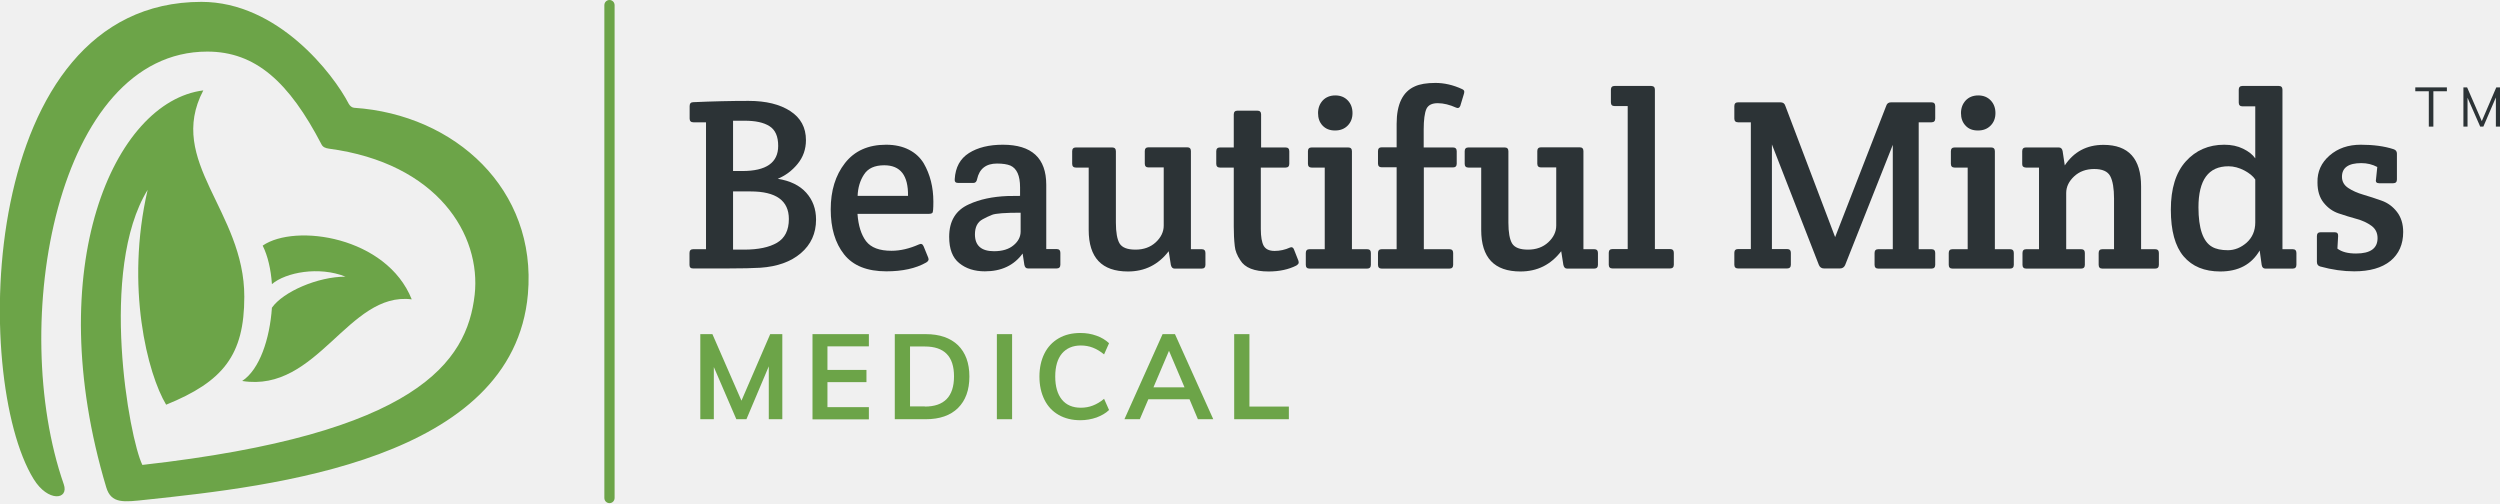
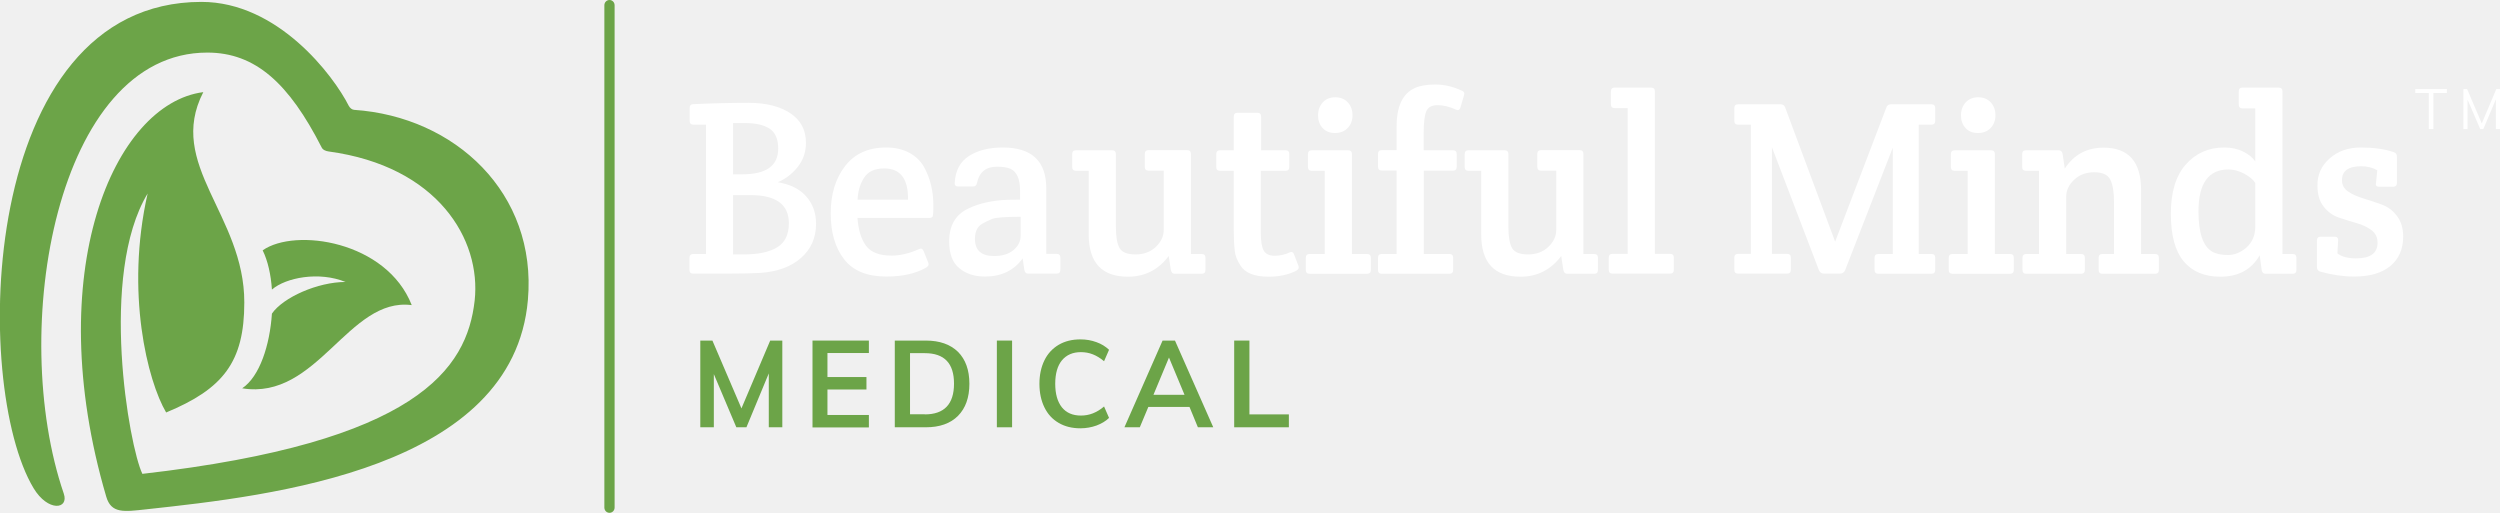
- <svg xmlns="http://www.w3.org/2000/svg" width="477" height="96" viewBox="0 0 477 96" fill="none">
+ <svg xmlns="http://www.w3.org/2000/svg" width="312" height="64" viewBox="0 0 312 64" fill="none">
  <g clip-path="url(#clip0)">
-     <path d="M50.118 46.862C51.096 48.809 51.693 51.414 51.883 54.211C54.518 51.962 60.875 50.756 65.927 52.785C60.63 52.785 54.029 55.664 51.883 58.708C51.476 64.631 49.547 70.499 46.206 72.692C60.603 74.996 66.443 55.582 78.558 57.117C73.778 45.135 56.338 42.584 50.118 46.862Z" fill="#6CA448" />
-     <path d="M38.79 17.248C21.758 19.386 7.687 50.948 20.264 92.956C21.215 96.165 23.605 95.808 27.924 95.342C51.937 92.792 97.926 87.801 100.724 56.13C102.49 36.141 86.816 21.854 67.584 20.566C67.149 20.538 66.769 20.209 66.552 19.825C63.618 14.122 53.024 0.356 38.437 0.356C-4.211 0.356 -5.433 72.117 6.411 91.393C9.154 95.863 13.201 95.369 12.169 92.408C1.494 61.806 10.784 9.844 39.551 9.844C48.759 9.844 55.143 15.63 61.363 27.585C61.608 28.079 62.151 28.271 62.694 28.353C83.556 31.122 91.841 44.86 90.565 56.267C89.098 69.073 79.645 82.811 27.164 88.706C24.638 83.606 18.825 51.441 28.169 36.223C23.877 54.759 28.169 71.349 31.7 77.217C42.566 72.802 46.613 67.784 46.613 56.624C46.64 40.226 31.673 30.821 38.79 17.248Z" fill="#6CA448" />
-     <path d="M116.288 96C115.745 96 115.311 95.561 115.311 95.013V0.987C115.311 0.439 115.745 0 116.288 0C116.832 0 117.266 0.439 117.266 0.987V95.013C117.266 95.561 116.832 96 116.288 96Z" fill="#6CA448" />
-     <path d="M131.555 50.536V48.26C131.555 47.794 131.799 47.547 132.261 47.547H134.706V23.335H132.288C131.826 23.335 131.582 23.088 131.582 22.622V20.236C131.582 19.743 131.826 19.496 132.288 19.496C135.982 19.331 139.487 19.249 142.828 19.249C146.169 19.249 148.804 19.907 150.787 21.196C152.77 22.485 153.775 24.322 153.775 26.735C153.775 28.49 153.232 29.998 152.172 31.287C151.113 32.576 149.863 33.508 148.396 34.111C150.76 34.495 152.58 35.373 153.829 36.771C155.079 38.17 155.703 39.87 155.703 41.899C155.703 44.531 154.726 46.67 152.797 48.315C150.868 49.961 148.288 50.865 145.082 51.085C143.751 51.167 141.633 51.222 138.699 51.222H132.234C131.772 51.222 131.555 51.002 131.555 50.536ZM139.867 23.033V32.631H141.633C146.196 32.631 148.478 31.04 148.478 27.832C148.478 26.022 147.935 24.788 146.821 24.075C145.707 23.362 144.132 23.033 142.067 23.033H139.867ZM139.867 36.524V47.63H141.958C144.675 47.63 146.767 47.191 148.261 46.313C149.755 45.436 150.515 43.928 150.515 41.789C150.515 38.279 148.07 36.524 143.208 36.524H139.867Z" fill="#2C3336" />
-     <path d="M169.122 51.77C165.455 51.77 162.766 50.701 161.054 48.535C159.343 46.369 158.501 43.517 158.501 39.952C158.501 36.387 159.397 33.453 161.217 31.123C163.037 28.792 165.645 27.613 169.068 27.613C170.752 27.613 172.219 27.942 173.441 28.573C174.664 29.203 175.587 30.081 176.239 31.15C177.461 33.261 178.086 35.702 178.086 38.471C178.086 39.788 178.032 40.501 177.896 40.61C177.76 40.747 177.543 40.802 177.19 40.802H163.608C163.771 43.051 164.314 44.778 165.238 46.012C166.188 47.246 167.791 47.849 170.1 47.849C171.784 47.849 173.523 47.438 175.315 46.643C175.75 46.423 176.049 46.56 176.239 47.027L177.108 49.166C177.271 49.549 177.135 49.851 176.701 50.098C174.718 51.222 172.164 51.77 169.122 51.77ZM163.635 37.375H173.251C173.305 33.481 171.811 31.534 168.715 31.534C166.895 31.534 165.618 32.11 164.857 33.289C164.097 34.441 163.689 35.812 163.635 37.375Z" fill="#2C3336" />
-     <path d="M194.629 37.375V35.729C194.629 33.508 194.004 32.137 192.782 31.589C192.184 31.342 191.342 31.205 190.229 31.205C188.137 31.205 186.86 32.192 186.426 34.194C186.344 34.66 186.1 34.907 185.719 34.907H182.813C182.324 34.907 182.107 34.66 182.161 34.194C182.297 31.918 183.193 30.273 184.877 29.203C186.562 28.134 188.735 27.613 191.342 27.613C196.857 27.613 199.627 30.163 199.627 35.263V47.52H201.61C202.072 47.52 202.317 47.767 202.317 48.233V50.509C202.317 50.975 202.072 51.222 201.61 51.222H196.15C195.743 51.222 195.526 50.975 195.444 50.509L195.118 48.37C193.461 50.646 191.044 51.77 187.92 51.77C185.937 51.77 184.307 51.249 183.03 50.208C181.726 49.166 181.102 47.493 181.102 45.19C181.102 42.173 182.351 40.117 184.85 38.992C186.915 38.033 189.387 37.512 192.239 37.402C192.809 37.402 193.624 37.402 194.629 37.375ZM194.738 44.175V40.583C191.777 40.583 189.957 40.72 189.278 40.994C188.599 41.268 188.001 41.542 187.485 41.844C186.507 42.365 186.018 43.325 186.018 44.723C186.018 46.862 187.241 47.932 189.658 47.932C191.261 47.932 192.51 47.548 193.407 46.78C194.276 46.067 194.738 45.162 194.738 44.175Z" fill="#2C3336" />
-     <path d="M227.253 47.547H229.291C229.752 47.547 229.997 47.794 229.997 48.26V50.536C229.997 51.002 229.752 51.249 229.291 51.249H224.102C223.722 51.249 223.505 51.002 223.396 50.536L222.988 47.931C221.006 50.509 218.425 51.798 215.22 51.798C210.221 51.798 207.722 49.165 207.722 43.873V31.973H205.278C204.816 31.973 204.571 31.726 204.571 31.26V28.847C204.571 28.38 204.816 28.134 205.278 28.134H212.204C212.666 28.134 212.911 28.38 212.911 28.847V42.475C212.911 44.339 213.155 45.683 213.617 46.451C214.106 47.246 215.111 47.63 216.659 47.63C218.208 47.63 219.511 47.164 220.517 46.231C221.522 45.299 222.038 44.23 222.038 43.05V31.945H219.131C218.669 31.945 218.425 31.698 218.425 31.232V28.819C218.425 28.353 218.669 28.106 219.131 28.106H226.52C226.982 28.106 227.226 28.353 227.226 28.819V47.547H227.253Z" fill="#2C3336" />
-     <path d="M240.564 31.945V43.709C240.564 45.162 240.754 46.231 241.107 46.889C241.487 47.548 242.167 47.877 243.199 47.877C244.204 47.877 245.209 47.657 246.16 47.219C246.486 47.081 246.757 47.219 246.893 47.602L247.735 49.741C247.762 49.824 247.79 49.961 247.79 50.125C247.79 50.29 247.627 50.482 247.328 50.674C245.861 51.414 244.095 51.798 242.058 51.798C239.314 51.798 237.522 51.085 236.652 49.659C236.027 48.727 235.674 47.822 235.593 46.944C235.457 45.765 235.403 44.531 235.403 43.215V31.973H232.768C232.306 31.973 232.062 31.726 232.062 31.26V28.847C232.062 28.381 232.306 28.134 232.768 28.134H235.403V21.827C235.403 21.361 235.647 21.114 236.109 21.114H239.912C240.374 21.114 240.618 21.361 240.618 21.827V28.134H245.29C245.752 28.134 245.997 28.381 245.997 28.847V31.26C245.997 31.726 245.752 31.973 245.29 31.973H240.564V31.945Z" fill="#2C3336" />
-     <path d="M257.949 47.548H260.855C261.317 47.548 261.561 47.794 261.561 48.261V50.537C261.561 51.003 261.317 51.249 260.855 51.249H249.854C249.392 51.249 249.147 51.003 249.147 50.537V48.261C249.147 47.794 249.392 47.548 249.854 47.548H252.76V31.973H250.261C249.799 31.973 249.555 31.726 249.555 31.26V28.847C249.555 28.381 249.799 28.134 250.261 28.134H257.242C257.704 28.134 257.949 28.381 257.949 28.847V47.548ZM252.353 23.966C251.755 23.335 251.484 22.54 251.484 21.58C251.484 20.62 251.782 19.825 252.38 19.167C252.978 18.537 253.793 18.207 254.77 18.207C255.775 18.207 256.563 18.537 257.161 19.167C257.758 19.798 258.057 20.593 258.057 21.58C258.057 22.54 257.758 23.335 257.134 23.966C256.509 24.597 255.721 24.898 254.716 24.898C253.738 24.898 252.95 24.597 252.353 23.966Z" fill="#2C3336" />
-     <path d="M271.667 31.918V47.548H276.556C277.018 47.548 277.262 47.794 277.262 48.261V50.536C277.262 51.003 277.018 51.249 276.556 51.249H263.626C263.164 51.249 262.92 51.003 262.92 50.536V48.261C262.92 47.794 263.164 47.548 263.626 47.548H266.478V31.918H263.626C263.164 31.918 262.92 31.671 262.92 31.205V28.819C262.92 28.353 263.164 28.106 263.626 28.106H266.478V23.609C266.478 19.88 267.646 17.494 269.955 16.48C270.906 16.041 272.21 15.822 273.894 15.822C275.551 15.822 277.262 16.206 278.974 17.001C279.245 17.138 279.381 17.275 279.381 17.467C279.381 17.659 279.354 17.796 279.327 17.878L278.621 20.209C278.458 20.593 278.213 20.703 277.833 20.538C276.611 19.99 275.443 19.688 274.329 19.688C273.215 19.688 272.509 20.045 272.156 20.785C271.83 21.525 271.64 22.841 271.64 24.733V28.134H277.235C277.697 28.134 277.942 28.381 277.942 28.847V31.232C277.942 31.698 277.697 31.945 277.235 31.945H271.667V31.918Z" fill="#2C3336" />
-     <path d="M302.145 47.547H304.182C304.644 47.547 304.888 47.794 304.888 48.26V50.536C304.888 51.002 304.644 51.249 304.182 51.249H298.994C298.613 51.249 298.396 51.002 298.288 50.536L297.88 47.931C295.897 50.509 293.317 51.798 290.111 51.798C285.113 51.798 282.614 49.165 282.614 43.873V31.973H280.169C279.707 31.973 279.463 31.726 279.463 31.26V28.847C279.463 28.38 279.707 28.134 280.169 28.134H287.096C287.558 28.134 287.802 28.38 287.802 28.847V42.475C287.802 44.339 288.047 45.683 288.508 46.451C288.997 47.246 290.003 47.63 291.551 47.63C293.099 47.63 294.403 47.164 295.408 46.231C296.413 45.299 296.929 44.23 296.929 43.05V31.945H294.023C293.561 31.945 293.317 31.698 293.317 31.232V28.819C293.317 28.353 293.561 28.106 294.023 28.106H301.411C301.873 28.106 302.118 28.353 302.118 28.819V47.547H302.145Z" fill="#2C3336" />
-     <path d="M315.753 17.111V47.52H318.66C319.122 47.52 319.366 47.767 319.366 48.233V50.509C319.366 50.975 319.122 51.222 318.66 51.222H307.658C307.197 51.222 306.952 50.975 306.952 50.509V48.233C306.952 47.767 307.197 47.52 307.658 47.52H310.565V20.237H308.066C307.604 20.237 307.36 20.017 307.36 19.524V17.111C307.36 16.645 307.604 16.398 308.066 16.398H315.047C315.536 16.425 315.753 16.645 315.753 17.111Z" fill="#2C3336" />
-     <path d="M351.067 51.222H348.024C347.563 51.222 347.237 51.003 347.047 50.564L338.082 27.558V47.52H340.989C341.451 47.52 341.695 47.767 341.695 48.233V50.509C341.695 50.975 341.451 51.222 340.989 51.222H331.617C331.156 51.222 330.911 50.975 330.911 50.509V48.233C330.911 47.767 331.156 47.52 331.617 47.52H334.062V23.335H331.617C331.156 23.335 330.911 23.088 330.911 22.622V20.237C330.911 19.77 331.156 19.524 331.617 19.524H339.712C340.201 19.524 340.5 19.743 340.636 20.182L350.143 45.244L359.895 20.182C360.031 19.743 360.33 19.524 360.819 19.524H368.533C368.995 19.524 369.24 19.77 369.24 20.237V22.622C369.24 23.088 368.995 23.335 368.533 23.335H366.088V47.548H368.533C368.995 47.548 369.24 47.794 369.24 48.261V50.536C369.24 51.003 368.995 51.249 368.533 51.249H358.374C357.912 51.249 357.668 51.003 357.668 50.536V48.261C357.668 47.794 357.912 47.548 358.374 47.548H361.145V27.64L352.045 50.591C351.855 51.003 351.529 51.222 351.067 51.222Z" fill="#2C3336" />
-     <path d="M380.621 47.548H383.528C383.99 47.548 384.234 47.794 384.234 48.261V50.537C384.234 51.003 383.99 51.249 383.528 51.249H372.527C372.065 51.249 371.82 51.003 371.82 50.537V48.261C371.82 47.794 372.065 47.548 372.527 47.548H375.433V31.973H372.934C372.472 31.973 372.228 31.726 372.228 31.26V28.847C372.228 28.381 372.472 28.134 372.934 28.134H379.915C380.377 28.134 380.621 28.381 380.621 28.847V47.548ZM375.026 23.966C374.428 23.335 374.156 22.54 374.156 21.58C374.156 20.62 374.455 19.825 375.053 19.167C375.65 18.537 376.465 18.207 377.443 18.207C378.448 18.207 379.236 18.537 379.834 19.167C380.431 19.798 380.73 20.593 380.73 21.58C380.73 22.54 380.431 23.335 379.806 23.966C379.182 24.597 378.394 24.898 377.389 24.898C376.384 24.898 375.596 24.597 375.026 23.966Z" fill="#2C3336" />
-     <path d="M385.837 31.314V28.847C385.837 28.381 386.081 28.134 386.543 28.134H392.818C393.226 28.134 393.47 28.381 393.551 28.847L393.959 31.561C395.697 28.956 398.142 27.64 401.348 27.64C406.128 27.64 408.519 30.273 408.519 35.565V47.548H411.208C411.67 47.548 411.914 47.794 411.914 48.261V50.536C411.914 51.003 411.67 51.249 411.208 51.249H401.13C400.668 51.249 400.424 51.003 400.424 50.536V48.261C400.424 47.794 400.668 47.548 401.13 47.548H403.358V37.895C403.358 35.949 403.113 34.495 402.624 33.59C402.135 32.685 401.103 32.247 399.582 32.247C398.034 32.247 396.757 32.713 395.752 33.645C394.747 34.578 394.231 35.647 394.231 36.826V47.548H397.083C397.545 47.548 397.789 47.794 397.789 48.261V50.536C397.789 51.003 397.545 51.249 397.083 51.249H386.597C386.136 51.249 385.891 51.003 385.891 50.536V48.261C385.891 47.794 386.136 47.548 386.597 47.548H389.042V31.973H386.543C386.054 31.945 385.837 31.726 385.837 31.314Z" fill="#2C3336" />
-     <path d="M435.466 47.548H437.449C437.91 47.548 438.155 47.794 438.155 48.261V50.536C438.155 51.003 437.91 51.249 437.449 51.249H432.233C431.826 51.249 431.608 51.003 431.527 50.536L431.147 47.794C429.571 50.482 427.072 51.798 423.622 51.798C420.607 51.798 418.271 50.838 416.641 48.919C415.011 46.999 414.196 44.038 414.196 40.007C414.196 35.976 415.147 32.905 417.049 30.794C418.95 28.682 421.395 27.613 424.383 27.613C425.741 27.613 426.936 27.86 427.996 28.381C429.055 28.902 429.816 29.505 430.305 30.218V20.291H427.86C427.398 20.291 427.153 20.045 427.153 19.578V17.111C427.153 16.645 427.398 16.398 427.86 16.398H434.787C435.248 16.398 435.493 16.645 435.493 17.111V47.548H435.466ZM430.305 42.447V34.249C429.897 33.618 429.191 33.042 428.213 32.521C427.208 32 426.203 31.726 425.198 31.726C421.368 31.726 419.466 34.331 419.466 39.568C419.466 43.572 420.335 46.094 422.047 47.081C422.78 47.52 423.812 47.74 425.089 47.74C426.366 47.74 427.588 47.246 428.675 46.286C429.734 45.327 430.305 44.038 430.305 42.447Z" fill="#2C3336" />
-     <path d="M444.484 29.669C446.06 28.298 448.042 27.613 450.433 27.613C452.823 27.613 454.915 27.887 456.681 28.463C457.115 28.6 457.333 28.874 457.333 29.313V34.249C457.333 34.715 457.088 34.962 456.626 34.962H453.937C453.448 34.962 453.231 34.715 453.339 34.249L453.584 31.863C452.66 31.369 451.655 31.123 450.542 31.123C448.07 31.123 446.847 32 446.847 33.728C446.847 34.633 447.255 35.345 448.042 35.866C448.83 36.387 449.808 36.826 450.949 37.155C452.09 37.484 453.231 37.868 454.399 38.279C455.567 38.691 456.545 39.404 457.333 40.418C458.12 41.433 458.528 42.722 458.528 44.257C458.528 46.615 457.713 48.453 456.083 49.796C454.453 51.112 452.144 51.77 449.183 51.77C447.119 51.77 444.946 51.469 442.664 50.838C442.257 50.701 442.066 50.427 442.066 49.961V45.025C442.066 44.559 442.311 44.312 442.773 44.312H445.462C445.924 44.312 446.141 44.559 446.114 45.025L445.978 47.438C446.82 48.069 447.988 48.37 449.536 48.37C452.28 48.37 453.638 47.383 453.638 45.436C453.638 44.449 453.258 43.654 452.47 43.078C451.682 42.502 450.732 42.063 449.618 41.762C448.504 41.46 447.363 41.104 446.222 40.72C445.082 40.336 444.131 39.651 443.343 38.663C442.555 37.676 442.175 36.387 442.175 34.825C442.121 32.74 442.908 31.04 444.484 29.669Z" fill="#2C3336" />
-     <path d="M146.957 63.753H149.266V79.986H146.685V69.895L142.42 79.986H140.492L136.2 70.032V79.986H133.619V63.753H135.928L141.47 76.449L146.957 63.753Z" fill="#6CA448" />
-     <path d="M155.024 79.986V63.753H165.781V66.084H157.877V70.581H165.32V72.912H157.877V77.683H165.781V80.014H155.024V79.986Z" fill="#6CA448" />
-     <path d="M170.726 63.753H176.647C179.282 63.753 181.32 64.466 182.786 65.865C184.226 67.29 184.96 69.265 184.96 71.842C184.96 74.42 184.226 76.421 182.786 77.847C181.347 79.273 179.282 79.986 176.647 79.986H170.726V63.753ZM176.457 77.573C180.152 77.573 182.026 75.654 182.026 71.815C182.026 68.003 180.179 66.111 176.457 66.111H173.632V77.546H176.457V77.573Z" fill="#6CA448" />
-     <path d="M190.202 79.986V63.753H193.109V79.986H190.202Z" fill="#6CA448" />
-     <path d="M201.991 79.164C200.796 78.478 199.9 77.519 199.275 76.257C198.65 74.996 198.324 73.543 198.324 71.842C198.324 70.17 198.65 68.716 199.275 67.455C199.9 66.194 200.823 65.234 201.991 64.549C203.187 63.863 204.545 63.534 206.147 63.534C207.234 63.534 208.239 63.699 209.217 64.055C210.168 64.384 210.955 64.878 211.607 65.481L210.657 67.62C209.923 67.016 209.217 66.605 208.511 66.331C207.804 66.057 207.044 65.919 206.229 65.919C204.681 65.919 203.485 66.441 202.616 67.455C201.774 68.47 201.339 69.923 201.339 71.842C201.339 73.762 201.774 75.215 202.616 76.257C203.458 77.272 204.653 77.793 206.229 77.793C207.044 77.793 207.804 77.656 208.511 77.381C209.217 77.107 209.95 76.696 210.657 76.093L211.607 78.231C210.983 78.835 210.168 79.301 209.217 79.657C208.266 79.986 207.234 80.178 206.147 80.178C204.572 80.178 203.187 79.849 201.991 79.164Z" fill="#6CA448" />
-     <path d="M228.558 79.986L226.955 76.175H219.105L217.475 79.986H214.541L221.821 63.753H224.184L231.491 79.986H228.558ZM220.082 73.899H226.004L223.043 66.934L220.082 73.899Z" fill="#6CA448" />
-     <path d="M235.484 79.986V63.753H238.391V77.573H245.915V79.986H235.484Z" fill="#6CA448" />
-     <path d="M463.417 24.158V17.412H460.837V16.672H466.867V17.412H464.287V24.158H463.417Z" fill="#2C3336" />
-     <path d="M476.293 16.672H477V24.158H476.212V18.591L473.822 24.158H473.224L470.806 18.646V24.158H470.019V16.672H470.725L473.523 23.116L476.293 16.672Z" fill="#2C3336" />
+     <path d="M32.781 31.241C33.421 32.539 33.812 34.276 33.936 36.14C35.66 34.641 39.817 33.837 43.122 35.19C39.657 35.19 35.34 37.109 33.936 39.138C33.67 43.087 32.408 46.999 30.223 48.461C39.639 49.997 43.46 37.054 51.384 38.078C48.257 30.089 36.85 28.389 32.781 31.241Z" fill="#6CA448" />
+     <path d="M25.372 11.498C14.232 12.924 5.028 33.965 13.255 61.971C13.877 64.109 15.44 63.872 18.265 63.561C33.972 61.861 64.053 58.534 65.883 37.42C67.038 24.093 56.786 14.569 44.206 13.71C43.922 13.692 43.673 13.472 43.531 13.216C41.612 9.414 34.683 0.237 25.141 0.237C-2.754 0.237 -3.553 48.077 4.193 60.928C5.988 63.908 8.635 63.579 7.96 61.605C0.977 41.204 7.054 6.562 25.87 6.562C31.893 6.562 36.069 10.419 40.137 18.39C40.297 18.719 40.653 18.847 41.008 18.902C54.654 20.748 60.073 29.907 59.238 37.511C58.278 46.048 52.095 55.207 17.768 59.137C16.116 55.737 12.313 34.294 18.425 24.148C15.618 36.506 18.425 47.566 20.735 51.477C27.842 48.534 30.489 45.189 30.489 37.749C30.507 26.817 20.717 20.547 25.372 11.498Z" fill="#6CA448" />
+     <path d="M76.064 64C75.708 64 75.424 63.708 75.424 63.342V0.658C75.424 0.292 75.708 0 76.064 0C76.419 0 76.703 0.292 76.703 0.658V63.342C76.703 63.708 76.419 64 76.064 64Z" fill="#6CA448" />
+     <path d="M86.049 33.691V32.174C86.049 31.863 86.209 31.698 86.511 31.698H88.11V15.557H86.529C86.227 15.557 86.067 15.392 86.067 15.082V13.491C86.067 13.162 86.227 12.998 86.529 12.998C88.945 12.888 91.237 12.833 93.422 12.833C95.608 12.833 97.331 13.272 98.628 14.131C99.925 14.99 100.583 16.215 100.583 17.824C100.583 18.994 100.227 19.999 99.534 20.858C98.841 21.717 98.024 22.339 97.065 22.741C98.611 22.997 99.801 23.582 100.618 24.514C101.436 25.447 101.844 26.58 101.844 27.933C101.844 29.688 101.205 31.113 99.943 32.21C98.682 33.307 96.994 33.91 94.897 34.057C94.026 34.111 92.641 34.148 90.722 34.148H86.493C86.191 34.148 86.049 34.002 86.049 33.691ZM91.486 15.356V21.754H92.641C95.626 21.754 97.118 20.694 97.118 18.555C97.118 17.348 96.763 16.526 96.034 16.05C95.306 15.575 94.275 15.356 92.925 15.356H91.486ZM91.486 24.35V31.753H92.854C94.631 31.753 95.999 31.461 96.976 30.876C97.953 30.291 98.451 29.285 98.451 27.86C98.451 25.52 96.852 24.35 93.671 24.35H91.486Z" fill="white" />
+     <path d="M110.621 34.513C108.222 34.513 106.463 33.8 105.344 32.356C104.225 30.912 103.674 29.011 103.674 26.634C103.674 24.258 104.26 22.302 105.451 20.748C106.641 19.194 108.347 18.408 110.585 18.408C111.687 18.408 112.646 18.628 113.446 19.048C114.246 19.468 114.85 20.053 115.276 20.766C116.076 22.174 116.484 23.801 116.484 25.647C116.484 26.525 116.449 27 116.36 27.073C116.271 27.165 116.129 27.201 115.898 27.201H107.014C107.121 28.7 107.476 29.852 108.08 30.674C108.702 31.497 109.75 31.899 111.261 31.899C112.362 31.899 113.499 31.625 114.672 31.095C114.956 30.949 115.152 31.04 115.276 31.351L115.845 32.777C115.951 33.033 115.862 33.234 115.578 33.398C114.281 34.148 112.611 34.513 110.621 34.513ZM107.032 24.916H113.322C113.357 22.32 112.38 21.022 110.354 21.022C109.164 21.022 108.329 21.406 107.831 22.192C107.334 22.96 107.067 23.874 107.032 24.916Z" fill="white" />
+     <path d="M127.305 24.916V23.819C127.305 22.338 126.897 21.424 126.097 21.059C125.706 20.894 125.155 20.803 124.427 20.803C123.059 20.803 122.224 21.461 121.939 22.796C121.886 23.106 121.726 23.271 121.478 23.271H119.576C119.257 23.271 119.114 23.106 119.15 22.796C119.239 21.278 119.825 20.181 120.927 19.468C122.028 18.756 123.45 18.408 125.155 18.408C128.762 18.408 130.575 20.108 130.575 23.509V31.68H131.872C132.174 31.68 132.334 31.844 132.334 32.155V33.672C132.334 33.983 132.174 34.148 131.872 34.148H128.3C128.034 34.148 127.892 33.983 127.838 33.672L127.625 32.246C126.541 33.764 124.96 34.513 122.917 34.513C121.62 34.513 120.554 34.166 119.719 33.471C118.866 32.777 118.457 31.662 118.457 30.126C118.457 28.115 119.274 26.744 120.909 25.995C122.259 25.355 123.876 25.008 125.742 24.934C126.115 24.934 126.648 24.934 127.305 24.916ZM127.376 29.45V27.055C125.44 27.055 124.249 27.146 123.805 27.329C123.361 27.512 122.97 27.695 122.632 27.896C121.993 28.243 121.673 28.883 121.673 29.815C121.673 31.241 122.473 31.954 124.054 31.954C125.102 31.954 125.919 31.698 126.506 31.186C127.074 30.711 127.376 30.108 127.376 29.45Z" fill="white" />
+     <path d="M148.645 31.698H149.977C150.279 31.698 150.439 31.863 150.439 32.173V33.691C150.439 34.002 150.279 34.166 149.977 34.166H146.584C146.335 34.166 146.193 34.002 146.122 33.691L145.855 31.954C144.558 33.672 142.87 34.532 140.774 34.532C137.504 34.532 135.87 32.777 135.87 29.249V21.315H134.271C133.969 21.315 133.809 21.15 133.809 20.84V19.231C133.809 18.92 133.969 18.756 134.271 18.756H138.801C139.103 18.756 139.263 18.92 139.263 19.231V28.316C139.263 29.559 139.423 30.455 139.725 30.967C140.045 31.497 140.702 31.753 141.715 31.753C142.728 31.753 143.581 31.442 144.238 30.821C144.896 30.199 145.233 29.486 145.233 28.7V21.297H143.332C143.03 21.297 142.87 21.132 142.87 20.821V19.213C142.87 18.902 143.03 18.737 143.332 18.737H148.165C148.467 18.737 148.627 18.902 148.627 19.213V31.698H148.645Z" fill="white" />
+     <path d="M157.35 21.297V29.139C157.35 30.108 157.475 30.821 157.706 31.26C157.954 31.699 158.399 31.918 159.074 31.918C159.731 31.918 160.389 31.772 161.01 31.479C161.224 31.388 161.401 31.479 161.49 31.735L162.041 33.161C162.059 33.216 162.077 33.307 162.077 33.417C162.077 33.527 161.97 33.655 161.775 33.782C160.815 34.276 159.66 34.532 158.328 34.532C156.533 34.532 155.36 34.057 154.792 33.106C154.383 32.485 154.152 31.881 154.099 31.296C154.01 30.51 153.974 29.688 153.974 28.81V21.315H152.251C151.949 21.315 151.789 21.151 151.789 20.84V19.231C151.789 18.921 151.949 18.756 152.251 18.756H153.974V14.552C153.974 14.241 154.134 14.076 154.436 14.076H156.924C157.226 14.076 157.386 14.241 157.386 14.552V18.756H160.442C160.744 18.756 160.904 18.921 160.904 19.231V20.84C160.904 21.151 160.744 21.315 160.442 21.315H157.35V21.297Z" fill="white" />
+     <path d="M168.722 31.699H170.623C170.925 31.699 171.085 31.863 171.085 32.174V33.691C171.085 34.002 170.925 34.167 170.623 34.167H163.427C163.125 34.167 162.965 34.002 162.965 33.691V32.174C162.965 31.863 163.125 31.699 163.427 31.699H165.328V21.316H163.693C163.391 21.316 163.231 21.151 163.231 20.84V19.232C163.231 18.921 163.391 18.756 163.693 18.756H168.26C168.562 18.756 168.722 18.921 168.722 19.232V31.699ZM165.061 15.978C164.671 15.557 164.493 15.027 164.493 14.387C164.493 13.747 164.688 13.217 165.079 12.778C165.47 12.358 166.003 12.139 166.643 12.139C167.3 12.139 167.815 12.358 168.206 12.778C168.597 13.199 168.793 13.729 168.793 14.387C168.793 15.027 168.597 15.557 168.189 15.978C167.78 16.398 167.265 16.599 166.607 16.599C165.968 16.599 165.452 16.398 165.061 15.978Z" fill="white" />
+     <path d="M177.694 21.279V31.698H180.892C181.194 31.698 181.354 31.863 181.354 32.174V33.691C181.354 34.002 181.194 34.166 180.892 34.166H172.435C172.133 34.166 171.973 34.002 171.973 33.691V32.174C171.973 31.863 172.133 31.698 172.435 31.698H174.3V21.279H172.435C172.133 21.279 171.973 21.114 171.973 20.803V19.213C171.973 18.902 172.133 18.738 172.435 18.738H174.3V15.739C174.3 13.253 175.064 11.663 176.574 10.987C177.196 10.694 178.049 10.548 179.151 10.548C180.235 10.548 181.354 10.804 182.473 11.334C182.651 11.425 182.74 11.517 182.74 11.645C182.74 11.773 182.722 11.864 182.704 11.919L182.242 13.473C182.136 13.729 181.976 13.802 181.727 13.692C180.928 13.326 180.164 13.125 179.435 13.125C178.707 13.125 178.245 13.363 178.014 13.857C177.8 14.35 177.676 15.228 177.676 16.489V18.756H181.336C181.638 18.756 181.798 18.92 181.798 19.231V20.822C181.798 21.132 181.638 21.297 181.336 21.297H177.694V21.279Z" fill="white" />
+     <path d="M197.629 31.698H198.962C199.264 31.698 199.424 31.863 199.424 32.173V33.691C199.424 34.002 199.264 34.166 198.962 34.166H195.568C195.319 34.166 195.177 34.002 195.106 33.691L194.839 31.954C193.542 33.672 191.854 34.532 189.758 34.532C186.489 34.532 184.854 32.777 184.854 29.249V21.315H183.255C182.953 21.315 182.793 21.15 182.793 20.84V19.231C182.793 18.92 182.953 18.756 183.255 18.756H187.786C188.088 18.756 188.248 18.92 188.248 19.231V28.316C188.248 29.559 188.408 30.455 188.71 30.967C189.029 31.497 189.687 31.753 190.7 31.753C191.712 31.753 192.565 31.442 193.223 30.821C193.88 30.199 194.218 29.486 194.218 28.7V21.297H192.316C192.014 21.297 191.854 21.132 191.854 20.821V19.213C191.854 18.902 192.014 18.737 192.316 18.737H197.149C197.451 18.737 197.611 18.902 197.611 19.213V31.698H197.629Z" fill="white" />
+     <path d="M206.53 11.407V31.68H208.431C208.733 31.68 208.893 31.845 208.893 32.155V33.673C208.893 33.983 208.733 34.148 208.431 34.148H201.235C200.933 34.148 200.773 33.983 200.773 33.673V32.155C200.773 31.845 200.933 31.68 201.235 31.68H203.137V13.491H201.502C201.2 13.491 201.04 13.345 201.04 13.016V11.407C201.04 11.096 201.2 10.932 201.502 10.932H206.068C206.388 10.95 206.53 11.096 206.53 11.407Z" fill="white" />
+     <path d="M229.629 34.148H227.639C227.337 34.148 227.124 34.002 226.999 33.709L221.136 18.372V31.68H223.037C223.339 31.68 223.499 31.845 223.499 32.155V33.673C223.499 33.983 223.339 34.148 223.037 34.148H216.907C216.605 34.148 216.445 33.983 216.445 33.673V32.155C216.445 31.845 216.605 31.68 216.907 31.68H218.506V15.557H216.907C216.605 15.557 216.445 15.392 216.445 15.081V13.491C216.445 13.18 216.605 13.016 216.907 13.016H222.202C222.522 13.016 222.717 13.162 222.806 13.454L229.025 30.163L235.403 13.454C235.492 13.162 235.688 13.016 236.007 13.016H241.053C241.356 13.016 241.515 13.18 241.515 13.491V15.081C241.515 15.392 241.356 15.557 241.053 15.557H239.454V31.698H241.053C241.356 31.698 241.515 31.863 241.515 32.174V33.691C241.515 34.002 241.356 34.166 241.053 34.166H234.408C234.106 34.166 233.946 34.002 233.946 33.691V32.174C233.946 31.863 234.106 31.698 234.408 31.698H236.221V18.427L230.269 33.727C230.144 34.002 229.931 34.148 229.629 34.148Z" fill="white" />
+     <path d="M248.96 31.699H250.861C251.163 31.699 251.323 31.863 251.323 32.174V33.691C251.323 34.002 251.163 34.167 250.861 34.167H243.665C243.363 34.167 243.203 34.002 243.203 33.691V32.174C243.203 31.863 243.363 31.699 243.665 31.699H245.566V21.316H243.932C243.63 21.316 243.47 21.151 243.47 20.84V19.232C243.47 18.921 243.63 18.756 243.932 18.756H248.498C248.8 18.756 248.96 18.921 248.96 19.232V31.699ZM245.3 15.978C244.909 15.557 244.731 15.027 244.731 14.387C244.731 13.747 244.927 13.217 245.317 12.778C245.708 12.358 246.241 12.139 246.881 12.139C247.538 12.139 248.054 12.358 248.445 12.778C248.835 13.199 249.031 13.729 249.031 14.387C249.031 15.027 248.835 15.557 248.427 15.978C248.018 16.398 247.503 16.599 246.845 16.599C246.188 16.599 245.673 16.398 245.3 15.978Z" fill="white" />
+     <path d="M252.371 20.876V19.231C252.371 18.92 252.531 18.756 252.833 18.756H256.937C257.204 18.756 257.364 18.92 257.417 19.231L257.684 21.041C258.821 19.304 260.42 18.427 262.516 18.427C265.644 18.427 267.207 20.182 267.207 23.71V31.698H268.966C269.268 31.698 269.428 31.863 269.428 32.174V33.691C269.428 34.002 269.268 34.166 268.966 34.166H262.374C262.072 34.166 261.912 34.002 261.912 33.691V32.174C261.912 31.863 262.072 31.698 262.374 31.698H263.831V25.264C263.831 23.966 263.671 22.997 263.351 22.394C263.032 21.79 262.357 21.498 261.362 21.498C260.349 21.498 259.514 21.809 258.856 22.43C258.199 23.052 257.861 23.765 257.861 24.551V31.698H259.727C260.029 31.698 260.189 31.863 260.189 32.174V33.691C260.189 34.002 260.029 34.166 259.727 34.166H252.869C252.567 34.166 252.407 34.002 252.407 33.691V32.174C252.407 31.863 252.567 31.698 252.869 31.698H254.468V21.315H252.833C252.513 21.297 252.371 21.151 252.371 20.876Z" fill="white" />
+     <path d="M284.834 31.698H286.131C286.433 31.698 286.593 31.863 286.593 32.174V33.691C286.593 34.002 286.433 34.166 286.131 34.166H282.72C282.453 34.166 282.311 34.002 282.258 33.691L282.009 31.863C280.978 33.654 279.344 34.532 277.087 34.532C275.115 34.532 273.587 33.892 272.521 32.612C271.455 31.333 270.922 29.358 270.922 26.671C270.922 23.984 271.544 21.936 272.787 20.529C274.031 19.121 275.63 18.408 277.585 18.408C278.473 18.408 279.255 18.573 279.948 18.92C280.641 19.267 281.138 19.67 281.458 20.145V13.527H279.859C279.557 13.527 279.397 13.363 279.397 13.052V11.407C279.397 11.096 279.557 10.932 279.859 10.932H284.39C284.692 10.932 284.852 11.096 284.852 11.407V31.698H284.834ZM281.458 28.298V22.832C281.192 22.412 280.73 22.028 280.09 21.681C279.433 21.333 278.775 21.15 278.118 21.15C275.613 21.15 274.369 22.887 274.369 26.379C274.369 29.048 274.937 30.729 276.057 31.387C276.536 31.68 277.212 31.826 278.047 31.826C278.882 31.826 279.681 31.497 280.392 30.857C281.085 30.218 281.458 29.358 281.458 28.298Z" fill="white" />
+     <path d="M290.732 19.779C291.762 18.865 293.059 18.408 294.623 18.408C296.186 18.408 297.554 18.591 298.709 18.975C298.994 19.066 299.136 19.249 299.136 19.542V22.832C299.136 23.143 298.976 23.307 298.674 23.307H296.915C296.595 23.307 296.453 23.143 296.524 22.832L296.684 21.242C296.08 20.913 295.422 20.748 294.694 20.748C293.077 20.748 292.277 21.333 292.277 22.485C292.277 23.088 292.544 23.563 293.059 23.911C293.575 24.258 294.214 24.55 294.96 24.77C295.707 24.989 296.453 25.245 297.217 25.519C297.981 25.794 298.621 26.269 299.136 26.945C299.651 27.622 299.918 28.481 299.918 29.505C299.918 31.077 299.385 32.301 298.318 33.197C297.252 34.075 295.742 34.513 293.806 34.513C292.455 34.513 291.034 34.312 289.541 33.892C289.275 33.8 289.15 33.618 289.15 33.307V30.016C289.15 29.706 289.31 29.541 289.612 29.541H291.371C291.673 29.541 291.816 29.706 291.798 30.016L291.709 31.625C292.26 32.045 293.024 32.246 294.036 32.246C295.831 32.246 296.719 31.588 296.719 30.291C296.719 29.632 296.471 29.102 295.955 28.718C295.44 28.334 294.818 28.042 294.09 27.841C293.361 27.64 292.615 27.402 291.869 27.146C291.123 26.89 290.501 26.433 289.985 25.775C289.47 25.117 289.221 24.258 289.221 23.216C289.186 21.827 289.701 20.693 290.732 19.779Z" fill="white" />
+     <path d="M96.122 42.503H97.633V53.325H95.945V46.598L93.155 53.325H91.894L89.086 46.689V53.325H87.398V42.503H88.909L92.533 50.967L96.122 42.503Z" fill="#6CA448" />
+     <path d="M101.4 53.325V42.503H108.436V44.057H103.266V47.055H108.134V48.609H103.266V51.789H108.436V53.343H101.4V53.325Z" fill="#6CA448" />
+     <path d="M111.67 42.503H115.543C117.267 42.503 118.599 42.978 119.559 43.91C120.5 44.861 120.98 46.177 120.98 47.896C120.98 49.614 120.5 50.949 119.559 51.899C118.617 52.85 117.267 53.325 115.543 53.325H111.67V42.503ZM115.419 51.716C117.835 51.716 119.061 50.437 119.061 47.877C119.061 45.336 117.853 44.075 115.419 44.075H113.571V51.698H115.419V51.716Z" fill="#6CA448" />
+     <path d="M124.408 53.325V42.503H126.309V53.325H124.408Z" fill="#6CA448" />
+     <path d="M132.119 52.776C131.338 52.319 130.751 51.679 130.343 50.839C129.934 49.998 129.721 49.029 129.721 47.895C129.721 46.78 129.934 45.812 130.343 44.971C130.751 44.13 131.355 43.49 132.119 43.033C132.901 42.576 133.789 42.356 134.838 42.356C135.548 42.356 136.206 42.466 136.846 42.704C137.467 42.923 137.983 43.252 138.409 43.654L137.787 45.08C137.307 44.678 136.846 44.404 136.384 44.221C135.922 44.038 135.424 43.947 134.891 43.947C133.878 43.947 133.097 44.294 132.528 44.971C131.977 45.647 131.693 46.616 131.693 47.895C131.693 49.175 131.977 50.144 132.528 50.839C133.079 51.515 133.861 51.862 134.891 51.862C135.424 51.862 135.922 51.771 136.384 51.588C136.846 51.405 137.325 51.131 137.787 50.729L138.409 52.155C138 52.557 137.467 52.868 136.846 53.105C136.224 53.325 135.548 53.453 134.838 53.453C133.807 53.453 132.901 53.233 132.119 52.776Z" fill="#6CA448" />
+     <path d="M149.496 53.325L148.448 50.784H143.313L142.247 53.325H140.328L145.09 42.503H146.636L151.415 53.325H149.496ZM143.953 49.267H147.826L145.889 44.623L143.953 49.267Z" fill="#6CA448" />
+     <path d="M154.027 53.325V42.503H155.928V51.716H160.85V53.325H154.027Z" fill="#6CA448" />
+     <path d="M303.116 16.105V11.608H301.428V11.114H305.372V11.608H303.684V16.105H303.116Z" fill="white" />
+     <path d="M311.538 11.114H312V16.105H311.485V12.394L309.921 16.105H309.53L307.949 12.431V16.105H307.434V11.114H307.896L309.726 15.41L311.538 11.114Z" fill="white" />
  </g>
  <defs>
    <clipPath id="clip0">
-       <rect width="477" height="96" fill="white" />
+       <rect width="312" height="64" fill="white" />
    </clipPath>
  </defs>
</svg>
